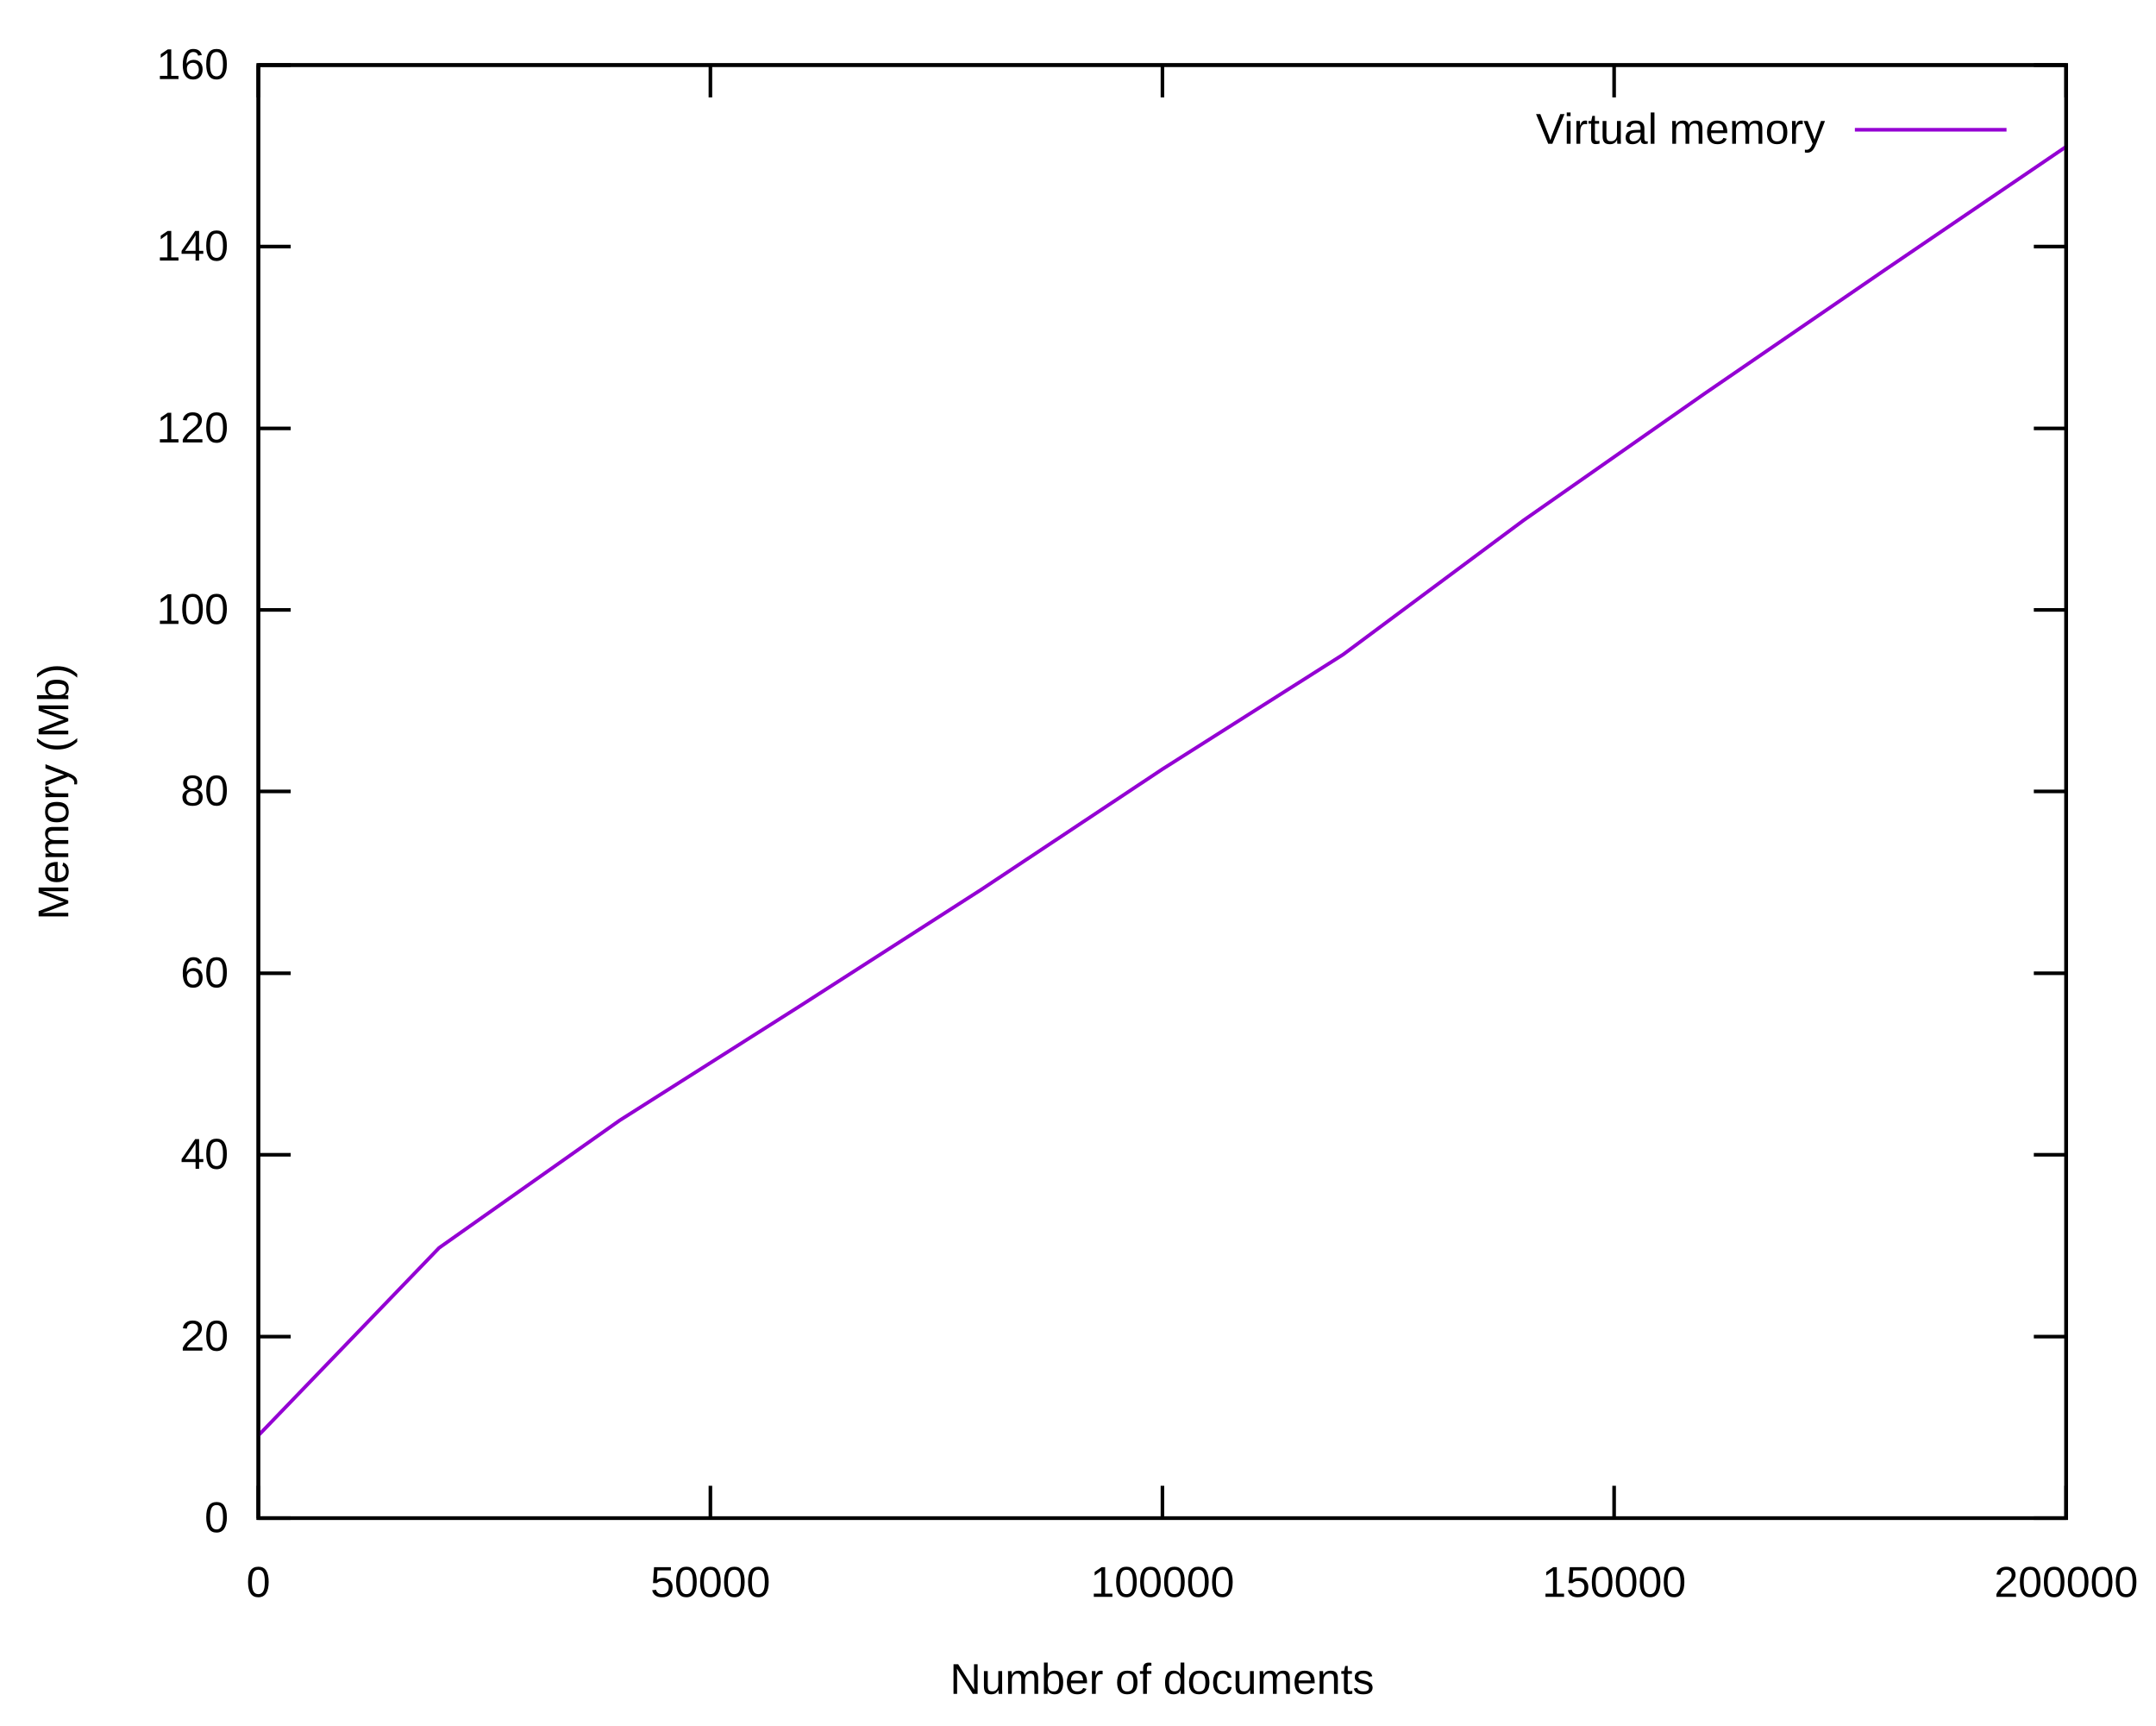
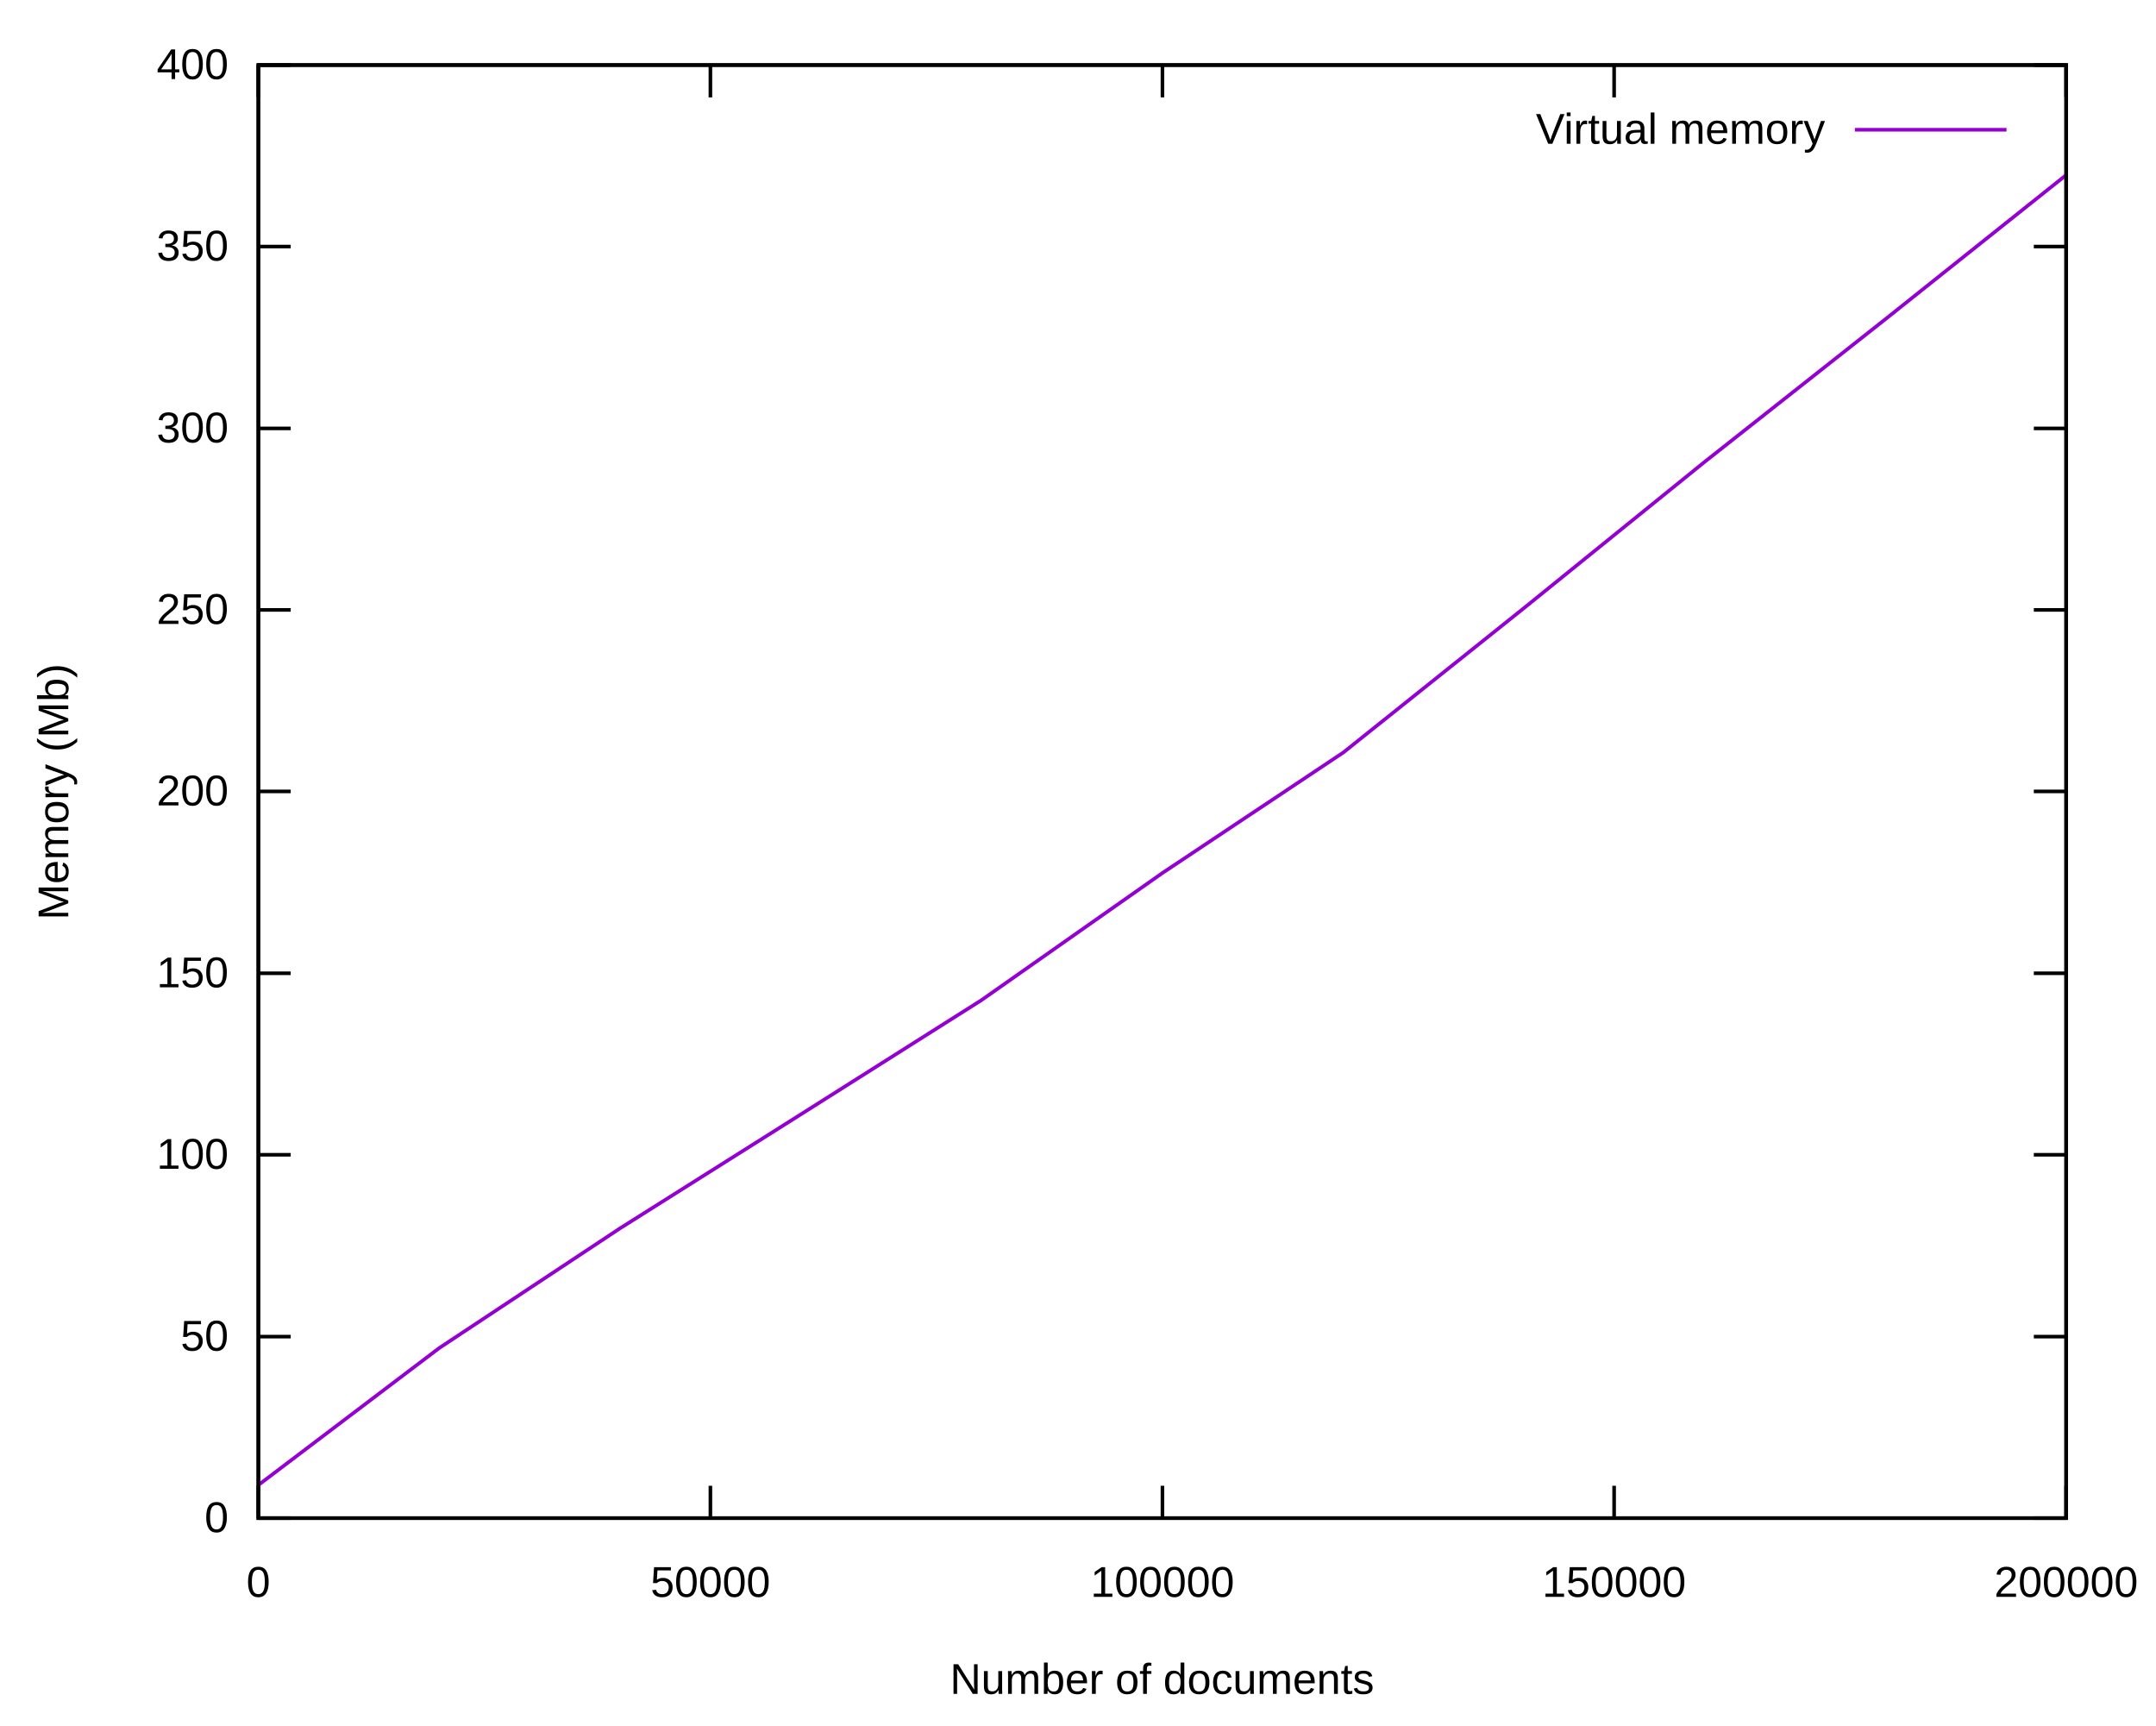
<svg xmlns="http://www.w3.org/2000/svg" xmlns:xlink="http://www.w3.org/1999/xlink" width="600" height="480" viewBox="0 0 600 480">
  <g id="gnuplot_canvas">
    <rect x="0" y="0" width="600" height="480" fill="none" />
    <defs>
      <circle id="gpDot" r="0.5" stroke-width="0.5" stroke="currentColor" />
      <path id="gpPt0" stroke-width="0.222" stroke="currentColor" d="M-1,0 h2 M0,-1 v2" />
      <path id="gpPt1" stroke-width="0.222" stroke="currentColor" d="M-1,-1 L1,1 M1,-1 L-1,1" />
      <path id="gpPt2" stroke-width="0.222" stroke="currentColor" d="M-1,0 L1,0 M0,-1 L0,1 M-1,-1 L1,1 M-1,1 L1,-1" />
      <rect id="gpPt3" stroke-width="0.222" stroke="currentColor" x="-1" y="-1" width="2" height="2" />
      <rect id="gpPt4" stroke-width="0.222" stroke="currentColor" fill="currentColor" x="-1" y="-1" width="2" height="2" />
      <circle id="gpPt5" stroke-width="0.222" stroke="currentColor" cx="0" cy="0" r="1" />
      <use xlink:href="#gpPt5" id="gpPt6" fill="currentColor" stroke="none" />
      <path id="gpPt7" stroke-width="0.222" stroke="currentColor" d="M0,-1.33 L-1.33,0.67 L1.33,0.67 z" />
      <use xlink:href="#gpPt7" id="gpPt8" fill="currentColor" stroke="none" />
      <use xlink:href="#gpPt7" id="gpPt9" stroke="currentColor" transform="rotate(180)" />
      <use xlink:href="#gpPt9" id="gpPt10" fill="currentColor" stroke="none" />
      <use xlink:href="#gpPt3" id="gpPt11" stroke="currentColor" transform="rotate(45)" />
      <use xlink:href="#gpPt11" id="gpPt12" fill="currentColor" stroke="none" />
      <path id="gpPt13" stroke-width="0.222" stroke="currentColor" d="M0,1.330 L1.265,0.411 L0.782,-1.067 L-0.782,-1.076 L-1.265,0.411 z" />
      <use xlink:href="#gpPt13" id="gpPt14" fill="currentColor" stroke="none" />
      <filter id="textbox" filterUnits="objectBoundingBox" x="0" y="0" height="1" width="1">
        <feFlood flood-color="white" flood-opacity="1" result="bgnd" />
        <feComposite in="SourceGraphic" in2="bgnd" operator="atop" />
      </filter>
      <filter id="greybox" filterUnits="objectBoundingBox" x="0" y="0" height="1" width="1">
        <feFlood flood-color="lightgrey" flood-opacity="1" result="grey" />
        <feComposite in="SourceGraphic" in2="grey" operator="atop" />
      </filter>
    </defs>
    <g fill="none" color="white" stroke="currentColor" stroke-width="1.00" stroke-linecap="butt" stroke-linejoin="miter">
</g>
    <g fill="none" color="black" stroke="currentColor" stroke-width="1.00" stroke-linecap="butt" stroke-linejoin="miter">
      <path stroke="black" d="M71.9,422.4 L80.9,422.4 M575.0,422.4 L566.0,422.4  " />
      <g transform="translate(63.6,426.3)" stroke="none" fill="black" font-family="Arial" font-size="12.00" text-anchor="end">
        <text>
          <tspan font-family="Arial"> 0</tspan>
        </text>
      </g>
    </g>
    <g fill="none" color="black" stroke="currentColor" stroke-width="1.00" stroke-linecap="butt" stroke-linejoin="miter">
      <path stroke="black" d="M71.9,371.9 L80.9,371.9 M575.0,371.9 L566.0,371.9  " />
      <g transform="translate(63.6,375.8)" stroke="none" fill="black" font-family="Arial" font-size="12.00" text-anchor="end">
        <text>
-           <tspan font-family="Arial"> 20</tspan>
+           <tspan font-family="Arial"> 50</tspan>
        </text>
      </g>
    </g>
    <g fill="none" color="black" stroke="currentColor" stroke-width="1.00" stroke-linecap="butt" stroke-linejoin="miter">
      <path stroke="black" d="M71.9,321.3 L80.9,321.3 M575.0,321.3 L566.0,321.3  " />
      <g transform="translate(63.6,325.2)" stroke="none" fill="black" font-family="Arial" font-size="12.00" text-anchor="end">
        <text>
-           <tspan font-family="Arial"> 40</tspan>
+           <tspan font-family="Arial"> 100</tspan>
        </text>
      </g>
    </g>
    <g fill="none" color="black" stroke="currentColor" stroke-width="1.00" stroke-linecap="butt" stroke-linejoin="miter">
      <path stroke="black" d="M71.9,270.8 L80.9,270.8 M575.0,270.8 L566.0,270.8  " />
      <g transform="translate(63.6,274.7)" stroke="none" fill="black" font-family="Arial" font-size="12.00" text-anchor="end">
        <text>
-           <tspan font-family="Arial"> 60</tspan>
+           <tspan font-family="Arial"> 150</tspan>
        </text>
      </g>
    </g>
    <g fill="none" color="black" stroke="currentColor" stroke-width="1.00" stroke-linecap="butt" stroke-linejoin="miter">
      <path stroke="black" d="M71.9,220.2 L80.9,220.2 M575.0,220.2 L566.0,220.2  " />
      <g transform="translate(63.6,224.1)" stroke="none" fill="black" font-family="Arial" font-size="12.00" text-anchor="end">
        <text>
-           <tspan font-family="Arial"> 80</tspan>
+           <tspan font-family="Arial"> 200</tspan>
        </text>
      </g>
    </g>
    <g fill="none" color="black" stroke="currentColor" stroke-width="1.00" stroke-linecap="butt" stroke-linejoin="miter">
      <path stroke="black" d="M71.9,169.7 L80.9,169.7 M575.0,169.7 L566.0,169.7  " />
      <g transform="translate(63.6,173.6)" stroke="none" fill="black" font-family="Arial" font-size="12.00" text-anchor="end">
        <text>
-           <tspan font-family="Arial"> 100</tspan>
+           <tspan font-family="Arial"> 250</tspan>
        </text>
      </g>
    </g>
    <g fill="none" color="black" stroke="currentColor" stroke-width="1.00" stroke-linecap="butt" stroke-linejoin="miter">
      <path stroke="black" d="M71.9,119.2 L80.9,119.2 M575.0,119.2 L566.0,119.2  " />
      <g transform="translate(63.6,123.1)" stroke="none" fill="black" font-family="Arial" font-size="12.00" text-anchor="end">
        <text>
-           <tspan font-family="Arial"> 120</tspan>
+           <tspan font-family="Arial"> 300</tspan>
        </text>
      </g>
    </g>
    <g fill="none" color="black" stroke="currentColor" stroke-width="1.00" stroke-linecap="butt" stroke-linejoin="miter">
      <path stroke="black" d="M71.9,68.6 L80.9,68.6 M575.0,68.6 L566.0,68.6  " />
      <g transform="translate(63.6,72.5)" stroke="none" fill="black" font-family="Arial" font-size="12.00" text-anchor="end">
        <text>
-           <tspan font-family="Arial"> 140</tspan>
+           <tspan font-family="Arial"> 350</tspan>
        </text>
      </g>
    </g>
    <g fill="none" color="black" stroke="currentColor" stroke-width="1.00" stroke-linecap="butt" stroke-linejoin="miter">
      <path stroke="black" d="M71.9,18.1 L80.9,18.1 M575.0,18.1 L566.0,18.1  " />
      <g transform="translate(63.6,22.0)" stroke="none" fill="black" font-family="Arial" font-size="12.00" text-anchor="end">
        <text>
-           <tspan font-family="Arial"> 160</tspan>
+           <tspan font-family="Arial"> 400</tspan>
        </text>
      </g>
    </g>
    <g fill="none" color="black" stroke="currentColor" stroke-width="1.00" stroke-linecap="butt" stroke-linejoin="miter">
      <path stroke="black" d="M71.9,422.4 L71.9,413.4 M71.9,18.1 L71.9,27.1  " />
      <g transform="translate(71.9,444.3)" stroke="none" fill="black" font-family="Arial" font-size="12.00" text-anchor="middle">
        <text>
          <tspan font-family="Arial"> 0</tspan>
        </text>
      </g>
    </g>
    <g fill="none" color="black" stroke="currentColor" stroke-width="1.00" stroke-linecap="butt" stroke-linejoin="miter">
      <path stroke="black" d="M197.7,422.4 L197.7,413.4 M197.7,18.1 L197.7,27.1  " />
      <g transform="translate(197.7,444.3)" stroke="none" fill="black" font-family="Arial" font-size="12.00" text-anchor="middle">
        <text>
          <tspan font-family="Arial"> 50000</tspan>
        </text>
      </g>
    </g>
    <g fill="none" color="black" stroke="currentColor" stroke-width="1.00" stroke-linecap="butt" stroke-linejoin="miter">
      <path stroke="black" d="M323.5,422.4 L323.5,413.4 M323.5,18.1 L323.5,27.1  " />
      <g transform="translate(323.5,444.3)" stroke="none" fill="black" font-family="Arial" font-size="12.00" text-anchor="middle">
        <text>
          <tspan font-family="Arial"> 100000</tspan>
        </text>
      </g>
    </g>
    <g fill="none" color="black" stroke="currentColor" stroke-width="1.00" stroke-linecap="butt" stroke-linejoin="miter">
      <path stroke="black" d="M449.2,422.4 L449.2,413.4 M449.2,18.1 L449.2,27.1  " />
      <g transform="translate(449.2,444.3)" stroke="none" fill="black" font-family="Arial" font-size="12.00" text-anchor="middle">
        <text>
          <tspan font-family="Arial"> 150000</tspan>
        </text>
      </g>
    </g>
    <g fill="none" color="black" stroke="currentColor" stroke-width="1.00" stroke-linecap="butt" stroke-linejoin="miter">
      <path stroke="black" d="M575.0,422.4 L575.0,413.4 M575.0,18.1 L575.0,27.1  " />
      <g transform="translate(575.0,444.3)" stroke="none" fill="black" font-family="Arial" font-size="12.00" text-anchor="middle">
        <text>
          <tspan font-family="Arial"> 200000</tspan>
        </text>
      </g>
    </g>
    <g fill="none" color="black" stroke="currentColor" stroke-width="1.00" stroke-linecap="butt" stroke-linejoin="miter">
</g>
    <g fill="none" color="black" stroke="currentColor" stroke-width="1.00" stroke-linecap="butt" stroke-linejoin="miter">
      <path stroke="black" d="M71.9,18.1 L71.9,422.4 L575.0,422.4 L575.0,18.1 L71.9,18.1 Z  " />
    </g>
    <g fill="none" color="black" stroke="currentColor" stroke-width="1.00" stroke-linecap="butt" stroke-linejoin="miter">
      <g transform="translate(19.0,220.3) rotate(270)" stroke="none" fill="black" font-family="Arial" font-size="12.00" text-anchor="middle">
        <text>
          <tspan font-family="Arial">Memory (Mb)</tspan>
        </text>
      </g>
    </g>
    <g fill="none" color="black" stroke="currentColor" stroke-width="1.00" stroke-linecap="butt" stroke-linejoin="miter">
      <g transform="translate(323.4,471.3)" stroke="none" fill="black" font-family="Arial" font-size="12.00" text-anchor="middle">
        <text>
          <tspan font-family="Arial">Number of documents</tspan>
        </text>
      </g>
    </g>
    <g fill="none" color="black" stroke="currentColor" stroke-width="1.00" stroke-linecap="butt" stroke-linejoin="miter">
</g>
    <g id="gnuplot_plot_1">
      <g fill="none" color="black" stroke="currentColor" stroke-width="1.00" stroke-linecap="butt" stroke-linejoin="miter">
        <g transform="translate(507.9,40.0)" stroke="none" fill="black" font-family="Arial" font-size="12.00" text-anchor="end">
          <text>
            <tspan font-family="Arial">Virtual memory</tspan>
          </text>
        </g>
      </g>
      <g fill="none" color="black" stroke="currentColor" stroke-width="1.00" stroke-linecap="butt" stroke-linejoin="miter">
-         <path stroke="rgb(148,   0, 211)" d="M516.2,36.1 L558.4,36.1 M71.9,399.4 L122.2,347.2 L172.5,311.7 L222.8,279.8 L273.1,247.5 L323.5,214.0   L373.8,182.1 L424.1,144.7 L474.4,109.5 L524.7,75.0 L575.0,40.8  " />
+         <path stroke="rgb(148,   0, 211)" d="M516.2,36.1 L558.4,36.1 M71.9,413.2 L122.2,375.1 L172.5,341.8 L222.8,310.1 L273.1,278.3 L323.5,242.9   L373.8,209.4 L424.1,169.2 L474.4,128.5 L524.7,88.8 L575.0,48.7  " />
      </g>
    </g>
    <g fill="none" color="white" stroke="rgb(148,   0, 211)" stroke-width="2.00" stroke-linecap="butt" stroke-linejoin="miter">
</g>
    <g fill="none" color="black" stroke="currentColor" stroke-width="2.00" stroke-linecap="butt" stroke-linejoin="miter">
</g>
    <g fill="none" color="black" stroke="black" stroke-width="1.00" stroke-linecap="butt" stroke-linejoin="miter">
</g>
    <g fill="none" color="black" stroke="currentColor" stroke-width="1.00" stroke-linecap="butt" stroke-linejoin="miter">
      <path stroke="black" d="M71.9,18.1 L71.9,422.4 L575.0,422.4 L575.0,18.1 L71.9,18.1 Z  " />
    </g>
    <g fill="none" color="black" stroke="currentColor" stroke-width="1.00" stroke-linecap="butt" stroke-linejoin="miter">
</g>
  </g>
</svg>
